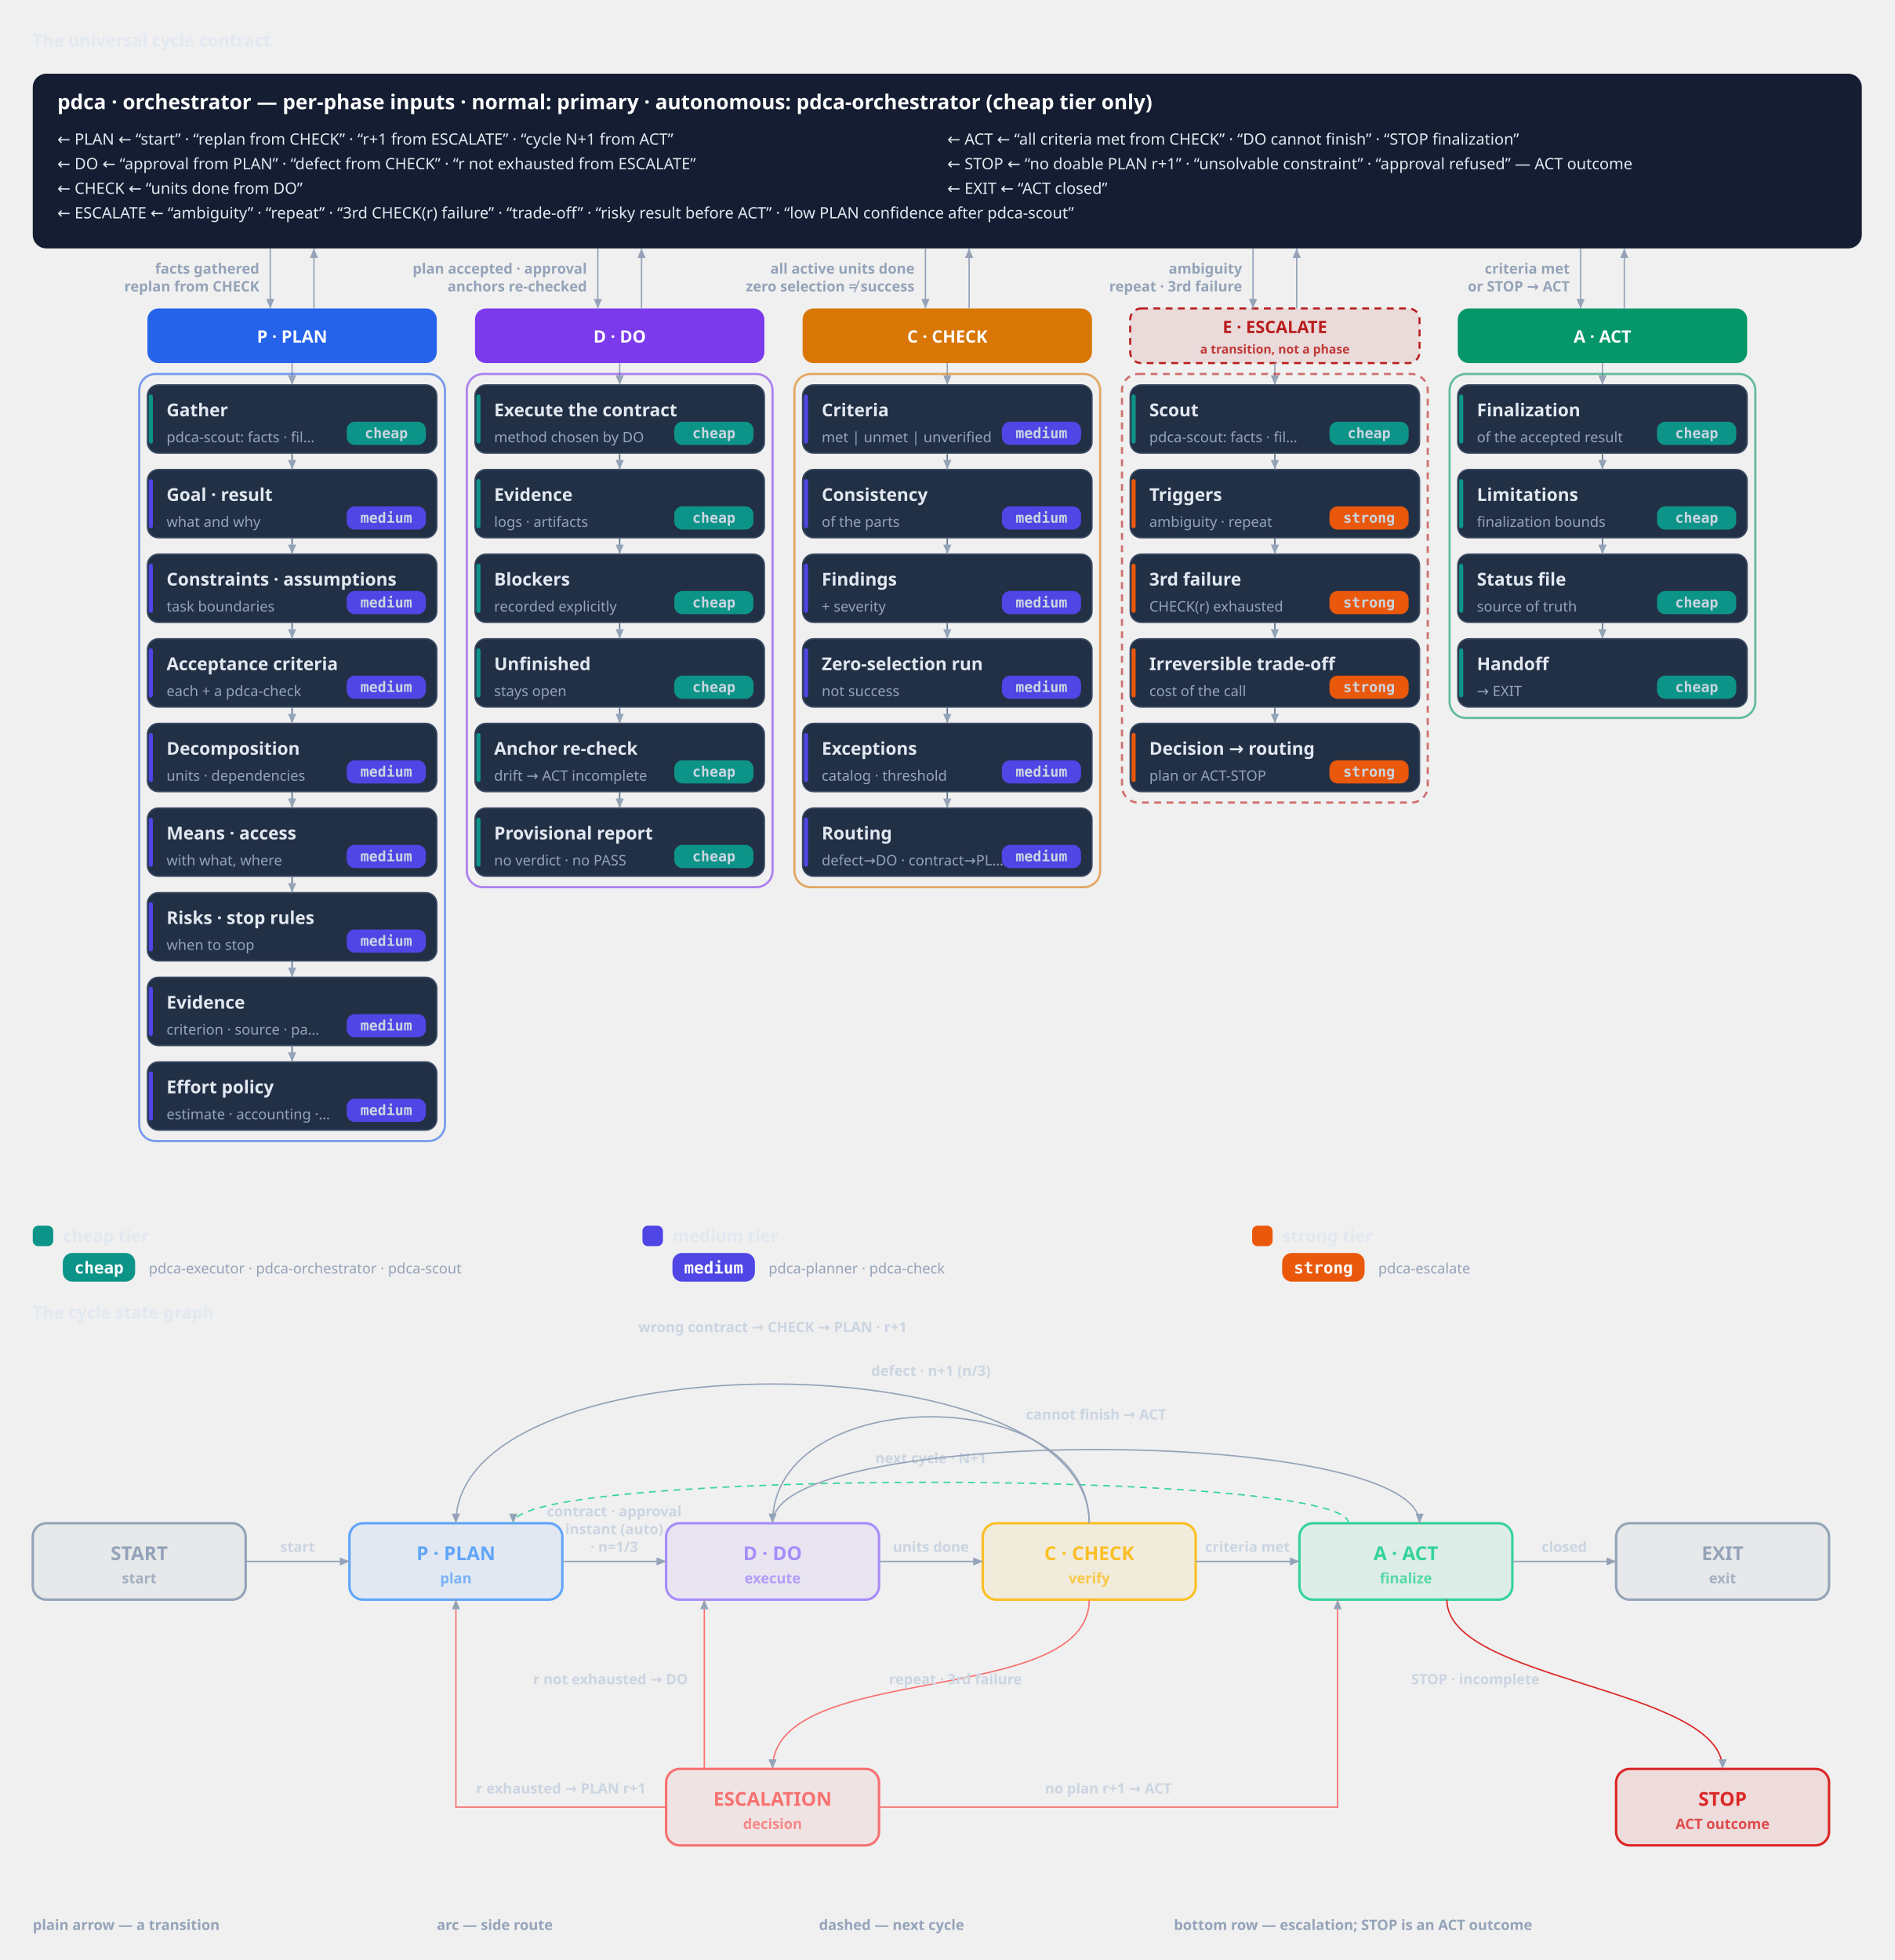
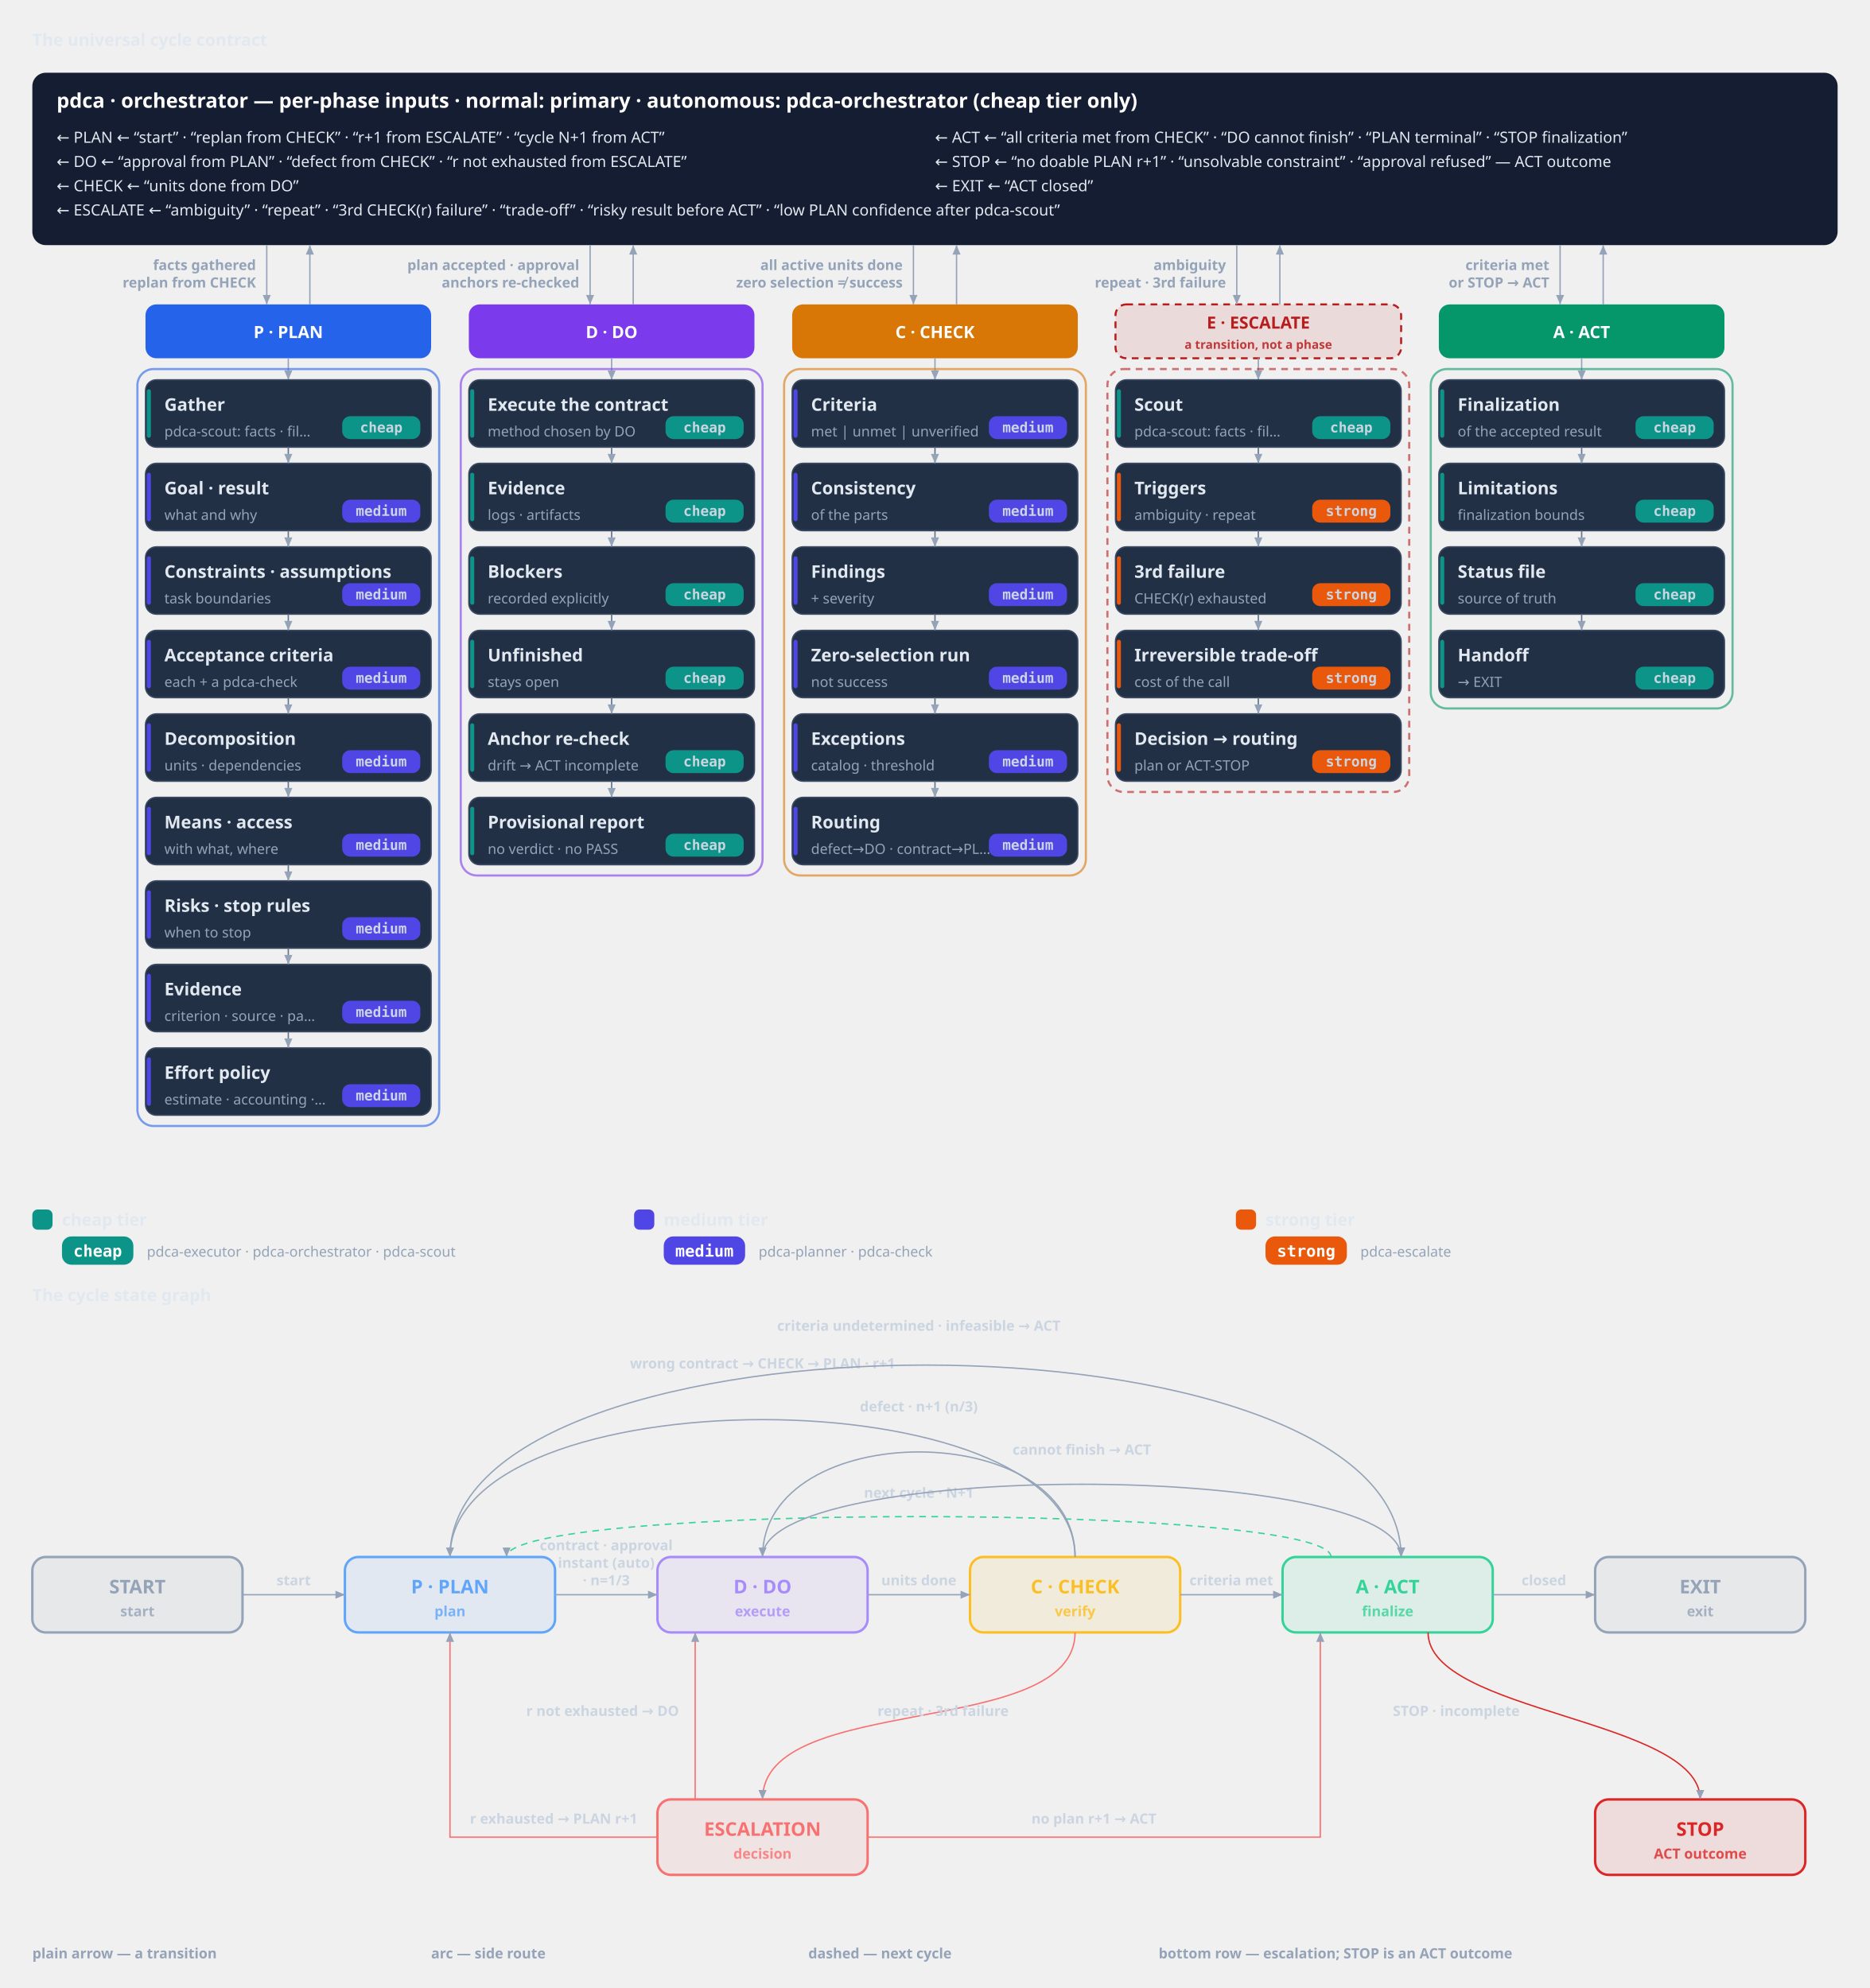
- <svg xmlns="http://www.w3.org/2000/svg" viewBox="0 0 1388 1436" width="1388" height="1436" font-family="Segoe UI, system-ui, sans-serif" role="img">
+ <svg xmlns="http://www.w3.org/2000/svg" viewBox="0 0 1388 1476" width="1388" height="1476" font-family="Segoe UI, system-ui, sans-serif" role="img">
  <defs>
    <marker id="arrow" markerWidth="9" markerHeight="9" refX="7" refY="3" orient="auto">
      <path d="M0,0 L7,3 L0,6 Z" fill="#94a3b8" />
    </marker>
  </defs>
  <style>
.t{font-size:13px;font-weight:600;fill:#e2e8f0}
.s{font-size:10.5px;fill:#94a3b8}
.h{font-size:12.5px;font-weight:700;fill:#ffffff}
.h2{font-size:12.5px;font-weight:700}
.h3{font-size:9px;font-weight:600}
.g{font-size:10.5px;font-weight:600}
.band{fill:#141d31}
.bt{fill:#ffffff;font-size:15px;font-weight:700}
.ol{fill:#e2e8f0;font-size:11.5px}
.lt{font-size:12.5px;font-weight:700;fill:#e2e8f0}
.ls{font-size:10.5px;fill:#94a3b8}
.lm{font-family:ui-monospace,Consolas,Menlo,monospace;font-size:12px;font-weight:700}
.bm{font-family:ui-monospace,Consolas,Menlo,monospace;font-size:10.5px;font-weight:700}
.st{font-size:14px;font-weight:700}
.ss{font-size:10.5px;font-weight:600}
</style>
  <text x="24" y="34" class="lt">The universal cycle contract</text>
  <rect x="24" y="54" width="1340" height="128" rx="10" class="band" />
  <text x="42" y="80" class="bt">pdca · orchestrator — per-phase inputs · normal: primary · autonomous: pdca-orchestrator (cheap tier only)</text>
  <text x="42" y="106" class="ol">← PLAN ← “start” · “replan from CHECK” · “r+1 from ESCALATE” · “cycle N+1 from ACT”</text>
  <text x="42" y="124" class="ol">← DO ← “approval from PLAN” · “defect from CHECK” · “r not exhausted from ESCALATE”</text>
  <text x="42" y="142" class="ol">← CHECK ← “units done from DO”</text>
  <text x="42" y="160" class="ol">← ESCALATE ← “ambiguity” · “repeat” · “3rd CHECK(r) failure” · “trade-off” · “risky result before ACT” · “low PLAN confidence after pdca-scout”</text>
-   <text x="694.0" y="106" class="ol">← ACT ← “all criteria met from CHECK” · “DO cannot finish” · “STOP finalization”</text>
+   <text x="694.0" y="106" class="ol">← ACT ← “all criteria met from CHECK” · “DO cannot finish” · “PLAN terminal” · “STOP finalization”</text>
  <text x="694.0" y="124" class="ol">← STOP ← “no doable PLAN r+1” · “unsolvable constraint” · “approval refused” — ACT outcome</text>
  <text x="694.0" y="142" class="ol">← EXIT ← “ACT closed”</text>
  <rect x="108.0" y="226" width="212" height="40" rx="8" fill="#2563eb" />
  <text x="214.0" y="251.0" class="h" fill="#ffffff" text-anchor="middle">P · PLAN</text>
  <polyline points="214.0,266 214.0,282" fill="none" stroke="#94a3b8" marker-end="url(#arrow)" />
  <rect x="108.0" y="282" width="212" height="50" rx="8" fill="#223046" stroke="#3b4a63" stroke-width="1" />
  <rect x="109.0" y="289" width="3" height="36" rx="1.5" fill="#0d9488" />
  <rect x="254.0" y="309" width="58" height="17" rx="6" fill="#0d9488" />
  <text x="283.0" y="321.0" class="bm" fill="#cbd5e1" text-anchor="middle">cheap</text>
  <text x="122.0" y="305" class="t">Gather</text>
  <text x="122.0" y="324" class="s">pdca-scout: facts · fil…</text>
  <rect x="108.0" y="344" width="212" height="50" rx="8" fill="#223046" stroke="#3b4a63" stroke-width="1" />
  <rect x="109.0" y="351" width="3" height="36" rx="1.5" fill="#4f46e5" />
  <rect x="254.0" y="371" width="58" height="17" rx="6" fill="#4f46e5" />
  <text x="283.0" y="383.0" class="bm" fill="#cbd5e1" text-anchor="middle">medium</text>
  <text x="122.0" y="367" class="t">Goal · result</text>
  <text x="122.0" y="386" class="s">what and why</text>
  <rect x="108.0" y="406" width="212" height="50" rx="8" fill="#223046" stroke="#3b4a63" stroke-width="1" />
  <rect x="109.0" y="413" width="3" height="36" rx="1.5" fill="#4f46e5" />
  <rect x="254.0" y="433" width="58" height="17" rx="6" fill="#4f46e5" />
  <text x="283.0" y="445.0" class="bm" fill="#cbd5e1" text-anchor="middle">medium</text>
  <text x="122.0" y="429" class="t">Constraints · assumptions</text>
  <text x="122.0" y="448" class="s">task boundaries</text>
  <rect x="108.0" y="468" width="212" height="50" rx="8" fill="#223046" stroke="#3b4a63" stroke-width="1" />
  <rect x="109.0" y="475" width="3" height="36" rx="1.5" fill="#4f46e5" />
  <rect x="254.0" y="495" width="58" height="17" rx="6" fill="#4f46e5" />
  <text x="283.0" y="507.0" class="bm" fill="#cbd5e1" text-anchor="middle">medium</text>
  <text x="122.0" y="491" class="t">Acceptance criteria</text>
  <text x="122.0" y="510" class="s">each + a pdca-check</text>
  <rect x="108.0" y="530" width="212" height="50" rx="8" fill="#223046" stroke="#3b4a63" stroke-width="1" />
  <rect x="109.0" y="537" width="3" height="36" rx="1.5" fill="#4f46e5" />
  <rect x="254.0" y="557" width="58" height="17" rx="6" fill="#4f46e5" />
  <text x="283.0" y="569.0" class="bm" fill="#cbd5e1" text-anchor="middle">medium</text>
  <text x="122.0" y="553" class="t">Decomposition</text>
  <text x="122.0" y="572" class="s">units · dependencies</text>
  <rect x="108.0" y="592" width="212" height="50" rx="8" fill="#223046" stroke="#3b4a63" stroke-width="1" />
  <rect x="109.0" y="599" width="3" height="36" rx="1.5" fill="#4f46e5" />
  <rect x="254.0" y="619" width="58" height="17" rx="6" fill="#4f46e5" />
  <text x="283.0" y="631.0" class="bm" fill="#cbd5e1" text-anchor="middle">medium</text>
  <text x="122.0" y="615" class="t">Means · access</text>
  <text x="122.0" y="634" class="s">with what, where</text>
  <rect x="108.0" y="654" width="212" height="50" rx="8" fill="#223046" stroke="#3b4a63" stroke-width="1" />
  <rect x="109.0" y="661" width="3" height="36" rx="1.5" fill="#4f46e5" />
  <rect x="254.0" y="681" width="58" height="17" rx="6" fill="#4f46e5" />
  <text x="283.0" y="693.0" class="bm" fill="#cbd5e1" text-anchor="middle">medium</text>
  <text x="122.0" y="677" class="t">Risks · stop rules</text>
  <text x="122.0" y="696" class="s">when to stop</text>
  <rect x="108.0" y="716" width="212" height="50" rx="8" fill="#223046" stroke="#3b4a63" stroke-width="1" />
  <rect x="109.0" y="723" width="3" height="36" rx="1.5" fill="#4f46e5" />
  <rect x="254.0" y="743" width="58" height="17" rx="6" fill="#4f46e5" />
  <text x="283.0" y="755.0" class="bm" fill="#cbd5e1" text-anchor="middle">medium</text>
  <text x="122.0" y="739" class="t">Evidence</text>
  <text x="122.0" y="758" class="s">criterion · source · pa…</text>
  <rect x="108.0" y="778" width="212" height="50" rx="8" fill="#223046" stroke="#3b4a63" stroke-width="1" />
  <rect x="109.0" y="785" width="3" height="36" rx="1.5" fill="#4f46e5" />
  <rect x="254.0" y="805" width="58" height="17" rx="6" fill="#4f46e5" />
  <text x="283.0" y="817.0" class="bm" fill="#cbd5e1" text-anchor="middle">medium</text>
  <text x="122.0" y="801" class="t">Effort policy</text>
  <text x="122.0" y="820" class="s">estimate · accounting ·…</text>
  <polyline points="214.0,332 214.0,344" fill="none" stroke="#64748b" marker-end="url(#arrow)" />
  <polyline points="214.0,394 214.0,406" fill="none" stroke="#64748b" marker-end="url(#arrow)" />
  <polyline points="214.0,456 214.0,468" fill="none" stroke="#64748b" marker-end="url(#arrow)" />
  <polyline points="214.0,518 214.0,530" fill="none" stroke="#64748b" marker-end="url(#arrow)" />
  <polyline points="214.0,580 214.0,592" fill="none" stroke="#64748b" marker-end="url(#arrow)" />
  <polyline points="214.0,642 214.0,654" fill="none" stroke="#64748b" marker-end="url(#arrow)" />
  <polyline points="214.0,704 214.0,716" fill="none" stroke="#64748b" marker-end="url(#arrow)" />
  <polyline points="214.0,766 214.0,778" fill="none" stroke="#64748b" marker-end="url(#arrow)" />
  <rect x="102.0" y="274" width="224" height="562" rx="12" fill="none" stroke="#2563eb" stroke-opacity="0.6" stroke-width="1.6" />
  <rect x="348.0" y="226" width="212" height="40" rx="8" fill="#7c3aed" />
  <text x="454.0" y="251.0" class="h" fill="#ffffff" text-anchor="middle">D · DO</text>
  <polyline points="454.0,266 454.0,282" fill="none" stroke="#94a3b8" marker-end="url(#arrow)" />
  <rect x="348.0" y="282" width="212" height="50" rx="8" fill="#223046" stroke="#3b4a63" stroke-width="1" />
  <rect x="349.0" y="289" width="3" height="36" rx="1.5" fill="#0d9488" />
  <rect x="494.0" y="309" width="58" height="17" rx="6" fill="#0d9488" />
  <text x="523.0" y="321.0" class="bm" fill="#cbd5e1" text-anchor="middle">cheap</text>
  <text x="362.0" y="305" class="t">Execute the contract</text>
  <text x="362.0" y="324" class="s">method chosen by DO</text>
  <rect x="348.0" y="344" width="212" height="50" rx="8" fill="#223046" stroke="#3b4a63" stroke-width="1" />
  <rect x="349.0" y="351" width="3" height="36" rx="1.5" fill="#0d9488" />
  <rect x="494.0" y="371" width="58" height="17" rx="6" fill="#0d9488" />
  <text x="523.0" y="383.0" class="bm" fill="#cbd5e1" text-anchor="middle">cheap</text>
  <text x="362.0" y="367" class="t">Evidence</text>
  <text x="362.0" y="386" class="s">logs · artifacts</text>
  <rect x="348.0" y="406" width="212" height="50" rx="8" fill="#223046" stroke="#3b4a63" stroke-width="1" />
  <rect x="349.0" y="413" width="3" height="36" rx="1.5" fill="#0d9488" />
  <rect x="494.0" y="433" width="58" height="17" rx="6" fill="#0d9488" />
  <text x="523.0" y="445.0" class="bm" fill="#cbd5e1" text-anchor="middle">cheap</text>
  <text x="362.0" y="429" class="t">Blockers</text>
  <text x="362.0" y="448" class="s">recorded explicitly</text>
  <rect x="348.0" y="468" width="212" height="50" rx="8" fill="#223046" stroke="#3b4a63" stroke-width="1" />
  <rect x="349.0" y="475" width="3" height="36" rx="1.5" fill="#0d9488" />
  <rect x="494.0" y="495" width="58" height="17" rx="6" fill="#0d9488" />
  <text x="523.0" y="507.0" class="bm" fill="#cbd5e1" text-anchor="middle">cheap</text>
  <text x="362.0" y="491" class="t">Unfinished</text>
  <text x="362.0" y="510" class="s">stays open</text>
  <rect x="348.0" y="530" width="212" height="50" rx="8" fill="#223046" stroke="#3b4a63" stroke-width="1" />
  <rect x="349.0" y="537" width="3" height="36" rx="1.5" fill="#0d9488" />
  <rect x="494.0" y="557" width="58" height="17" rx="6" fill="#0d9488" />
  <text x="523.0" y="569.0" class="bm" fill="#cbd5e1" text-anchor="middle">cheap</text>
  <text x="362.0" y="553" class="t">Anchor re-check</text>
  <text x="362.0" y="572" class="s">drift → ACT incomplete</text>
  <rect x="348.0" y="592" width="212" height="50" rx="8" fill="#223046" stroke="#3b4a63" stroke-width="1" />
  <rect x="349.0" y="599" width="3" height="36" rx="1.5" fill="#0d9488" />
  <rect x="494.0" y="619" width="58" height="17" rx="6" fill="#0d9488" />
  <text x="523.0" y="631.0" class="bm" fill="#cbd5e1" text-anchor="middle">cheap</text>
  <text x="362.0" y="615" class="t">Provisional report</text>
  <text x="362.0" y="634" class="s">no verdict · no PASS</text>
  <polyline points="454.0,332 454.0,344" fill="none" stroke="#64748b" marker-end="url(#arrow)" />
  <polyline points="454.0,394 454.0,406" fill="none" stroke="#64748b" marker-end="url(#arrow)" />
  <polyline points="454.0,456 454.0,468" fill="none" stroke="#64748b" marker-end="url(#arrow)" />
  <polyline points="454.0,518 454.0,530" fill="none" stroke="#64748b" marker-end="url(#arrow)" />
  <polyline points="454.0,580 454.0,592" fill="none" stroke="#64748b" marker-end="url(#arrow)" />
  <rect x="342.0" y="274" width="224" height="376" rx="12" fill="none" stroke="#7c3aed" stroke-opacity="0.6" stroke-width="1.6" />
  <rect x="588.0" y="226" width="212" height="40" rx="8" fill="#d97706" />
  <text x="694.0" y="251.0" class="h" fill="#ffffff" text-anchor="middle">C · CHECK</text>
  <polyline points="694.0,266 694.0,282" fill="none" stroke="#94a3b8" marker-end="url(#arrow)" />
  <rect x="588.0" y="282" width="212" height="50" rx="8" fill="#223046" stroke="#3b4a63" stroke-width="1" />
  <rect x="589.0" y="289" width="3" height="36" rx="1.5" fill="#4f46e5" />
  <rect x="734.0" y="309" width="58" height="17" rx="6" fill="#4f46e5" />
  <text x="763.0" y="321.0" class="bm" fill="#cbd5e1" text-anchor="middle">medium</text>
  <text x="602.0" y="305" class="t">Criteria</text>
  <text x="602.0" y="324" class="s">met | unmet | unverified</text>
  <rect x="588.0" y="344" width="212" height="50" rx="8" fill="#223046" stroke="#3b4a63" stroke-width="1" />
  <rect x="589.0" y="351" width="3" height="36" rx="1.5" fill="#4f46e5" />
  <rect x="734.0" y="371" width="58" height="17" rx="6" fill="#4f46e5" />
  <text x="763.0" y="383.0" class="bm" fill="#cbd5e1" text-anchor="middle">medium</text>
  <text x="602.0" y="367" class="t">Consistency</text>
  <text x="602.0" y="386" class="s">of the parts</text>
  <rect x="588.0" y="406" width="212" height="50" rx="8" fill="#223046" stroke="#3b4a63" stroke-width="1" />
  <rect x="589.0" y="413" width="3" height="36" rx="1.5" fill="#4f46e5" />
  <rect x="734.0" y="433" width="58" height="17" rx="6" fill="#4f46e5" />
  <text x="763.0" y="445.0" class="bm" fill="#cbd5e1" text-anchor="middle">medium</text>
  <text x="602.0" y="429" class="t">Findings</text>
  <text x="602.0" y="448" class="s">+ severity</text>
  <rect x="588.0" y="468" width="212" height="50" rx="8" fill="#223046" stroke="#3b4a63" stroke-width="1" />
  <rect x="589.0" y="475" width="3" height="36" rx="1.5" fill="#4f46e5" />
  <rect x="734.0" y="495" width="58" height="17" rx="6" fill="#4f46e5" />
  <text x="763.0" y="507.0" class="bm" fill="#cbd5e1" text-anchor="middle">medium</text>
  <text x="602.0" y="491" class="t">Zero-selection run</text>
  <text x="602.0" y="510" class="s">not success</text>
  <rect x="588.0" y="530" width="212" height="50" rx="8" fill="#223046" stroke="#3b4a63" stroke-width="1" />
  <rect x="589.0" y="537" width="3" height="36" rx="1.5" fill="#4f46e5" />
  <rect x="734.0" y="557" width="58" height="17" rx="6" fill="#4f46e5" />
  <text x="763.0" y="569.0" class="bm" fill="#cbd5e1" text-anchor="middle">medium</text>
  <text x="602.0" y="553" class="t">Exceptions</text>
  <text x="602.0" y="572" class="s">catalog · threshold</text>
  <rect x="588.0" y="592" width="212" height="50" rx="8" fill="#223046" stroke="#3b4a63" stroke-width="1" />
  <rect x="589.0" y="599" width="3" height="36" rx="1.5" fill="#4f46e5" />
  <rect x="734.0" y="619" width="58" height="17" rx="6" fill="#4f46e5" />
  <text x="763.0" y="631.0" class="bm" fill="#cbd5e1" text-anchor="middle">medium</text>
  <text x="602.0" y="615" class="t">Routing</text>
  <text x="602.0" y="634" class="s">defect→DO · contract→PL…</text>
  <polyline points="694.0,332 694.0,344" fill="none" stroke="#64748b" marker-end="url(#arrow)" />
  <polyline points="694.0,394 694.0,406" fill="none" stroke="#64748b" marker-end="url(#arrow)" />
  <polyline points="694.0,456 694.0,468" fill="none" stroke="#64748b" marker-end="url(#arrow)" />
  <polyline points="694.0,518 694.0,530" fill="none" stroke="#64748b" marker-end="url(#arrow)" />
  <polyline points="694.0,580 694.0,592" fill="none" stroke="#64748b" marker-end="url(#arrow)" />
  <rect x="582.0" y="274" width="224" height="376" rx="12" fill="none" stroke="#d97706" stroke-opacity="0.6" stroke-width="1.6" />
  <rect x="828.0" y="226" width="212" height="40" rx="8" fill="#b91c1c" fill-opacity="0.10" stroke="#b91c1c" stroke-width="1.5" stroke-dasharray="5,4" />
  <text x="934.0" y="244.0" class="h2" fill="#b91c1c" text-anchor="middle">E · ESCALATE</text>
  <text x="934.0" y="259.0" class="h3" fill="#b91c1c" opacity="0.85" text-anchor="middle">a transition, not a phase</text>
  <polyline points="934.0,266 934.0,282" fill="none" stroke="#94a3b8" marker-end="url(#arrow)" />
  <rect x="828.0" y="282" width="212" height="50" rx="8" fill="#223046" stroke="#3b4a63" stroke-width="1" />
  <rect x="829.0" y="289" width="3" height="36" rx="1.5" fill="#0d9488" />
  <rect x="974.0" y="309" width="58" height="17" rx="6" fill="#0d9488" />
  <text x="1003.0" y="321.0" class="bm" fill="#cbd5e1" text-anchor="middle">cheap</text>
  <text x="842.0" y="305" class="t">Scout</text>
  <text x="842.0" y="324" class="s">pdca-scout: facts · fil…</text>
  <rect x="828.0" y="344" width="212" height="50" rx="8" fill="#223046" stroke="#3b4a63" stroke-width="1" />
  <rect x="829.0" y="351" width="3" height="36" rx="1.5" fill="#ea580c" />
  <rect x="974.0" y="371" width="58" height="17" rx="6" fill="#ea580c" />
  <text x="1003.0" y="383.0" class="bm" fill="#cbd5e1" text-anchor="middle">strong</text>
  <text x="842.0" y="367" class="t">Triggers</text>
  <text x="842.0" y="386" class="s">ambiguity · repeat</text>
  <rect x="828.0" y="406" width="212" height="50" rx="8" fill="#223046" stroke="#3b4a63" stroke-width="1" />
  <rect x="829.0" y="413" width="3" height="36" rx="1.5" fill="#ea580c" />
  <rect x="974.0" y="433" width="58" height="17" rx="6" fill="#ea580c" />
  <text x="1003.0" y="445.0" class="bm" fill="#cbd5e1" text-anchor="middle">strong</text>
  <text x="842.0" y="429" class="t">3rd failure</text>
  <text x="842.0" y="448" class="s">CHECK(r) exhausted</text>
  <rect x="828.0" y="468" width="212" height="50" rx="8" fill="#223046" stroke="#3b4a63" stroke-width="1" />
  <rect x="829.0" y="475" width="3" height="36" rx="1.5" fill="#ea580c" />
  <rect x="974.0" y="495" width="58" height="17" rx="6" fill="#ea580c" />
  <text x="1003.0" y="507.0" class="bm" fill="#cbd5e1" text-anchor="middle">strong</text>
  <text x="842.0" y="491" class="t">Irreversible trade-off</text>
  <text x="842.0" y="510" class="s">cost of the call</text>
  <rect x="828.0" y="530" width="212" height="50" rx="8" fill="#223046" stroke="#3b4a63" stroke-width="1" />
  <rect x="829.0" y="537" width="3" height="36" rx="1.5" fill="#ea580c" />
  <rect x="974.0" y="557" width="58" height="17" rx="6" fill="#ea580c" />
  <text x="1003.0" y="569.0" class="bm" fill="#cbd5e1" text-anchor="middle">strong</text>
  <text x="842.0" y="553" class="t">Decision → routing</text>
  <text x="842.0" y="572" class="s">plan or ACT-STOP</text>
  <polyline points="934.0,332 934.0,344" fill="none" stroke="#64748b" marker-end="url(#arrow)" />
  <polyline points="934.0,394 934.0,406" fill="none" stroke="#64748b" marker-end="url(#arrow)" />
  <polyline points="934.0,456 934.0,468" fill="none" stroke="#64748b" marker-end="url(#arrow)" />
  <polyline points="934.0,518 934.0,530" fill="none" stroke="#64748b" marker-end="url(#arrow)" />
  <rect x="822.0" y="274" width="224" height="314" rx="12" fill="none" stroke="#b91c1c" stroke-opacity="0.6" stroke-width="1.6" stroke-dasharray="5,4" />
  <rect x="1068.0" y="226" width="212" height="40" rx="8" fill="#059669" />
  <text x="1174.0" y="251.0" class="h" fill="#ffffff" text-anchor="middle">A · ACT</text>
  <polyline points="1174.0,266 1174.0,282" fill="none" stroke="#94a3b8" marker-end="url(#arrow)" />
  <rect x="1068.0" y="282" width="212" height="50" rx="8" fill="#223046" stroke="#3b4a63" stroke-width="1" />
  <rect x="1069.0" y="289" width="3" height="36" rx="1.5" fill="#0d9488" />
  <rect x="1214.0" y="309" width="58" height="17" rx="6" fill="#0d9488" />
  <text x="1243.0" y="321.0" class="bm" fill="#cbd5e1" text-anchor="middle">cheap</text>
  <text x="1082.0" y="305" class="t">Finalization</text>
  <text x="1082.0" y="324" class="s">of the accepted result</text>
  <rect x="1068.0" y="344" width="212" height="50" rx="8" fill="#223046" stroke="#3b4a63" stroke-width="1" />
  <rect x="1069.0" y="351" width="3" height="36" rx="1.5" fill="#0d9488" />
  <rect x="1214.0" y="371" width="58" height="17" rx="6" fill="#0d9488" />
  <text x="1243.0" y="383.0" class="bm" fill="#cbd5e1" text-anchor="middle">cheap</text>
  <text x="1082.0" y="367" class="t">Limitations</text>
  <text x="1082.0" y="386" class="s">finalization bounds</text>
  <rect x="1068.0" y="406" width="212" height="50" rx="8" fill="#223046" stroke="#3b4a63" stroke-width="1" />
  <rect x="1069.0" y="413" width="3" height="36" rx="1.5" fill="#0d9488" />
  <rect x="1214.0" y="433" width="58" height="17" rx="6" fill="#0d9488" />
  <text x="1243.0" y="445.0" class="bm" fill="#cbd5e1" text-anchor="middle">cheap</text>
  <text x="1082.0" y="429" class="t">Status file</text>
  <text x="1082.0" y="448" class="s">source of truth</text>
  <rect x="1068.0" y="468" width="212" height="50" rx="8" fill="#223046" stroke="#3b4a63" stroke-width="1" />
  <rect x="1069.0" y="475" width="3" height="36" rx="1.5" fill="#0d9488" />
  <rect x="1214.0" y="495" width="58" height="17" rx="6" fill="#0d9488" />
  <text x="1243.0" y="507.0" class="bm" fill="#cbd5e1" text-anchor="middle">cheap</text>
  <text x="1082.0" y="491" class="t">Handoff</text>
  <text x="1082.0" y="510" class="s">→ EXIT</text>
  <polyline points="1174.0,332 1174.0,344" fill="none" stroke="#64748b" marker-end="url(#arrow)" />
  <polyline points="1174.0,394 1174.0,406" fill="none" stroke="#64748b" marker-end="url(#arrow)" />
  <polyline points="1174.0,456 1174.0,468" fill="none" stroke="#64748b" marker-end="url(#arrow)" />
  <rect x="1062.0" y="274" width="224" height="252" rx="12" fill="none" stroke="#059669" stroke-opacity="0.6" stroke-width="1.6" />
  <polyline points="198.0,182 198.0,226" fill="none" stroke="#94a3b8" data-edge-id="dispatch_p" marker-end="url(#arrow)" />
  <text x="190.0" y="200.5" class="g" fill="#94a3b8" text-anchor="end">facts gathered</text>
  <text x="190.0" y="213.5" class="g" fill="#94a3b8" text-anchor="end">replan from CHECK</text>
  <polyline points="230.0,226 230.0,182" fill="none" stroke="#94a3b8" data-edge-id="return_p" marker-end="url(#arrow)" />
  <polyline points="438.0,182 438.0,226" fill="none" stroke="#94a3b8" data-edge-id="dispatch_d" marker-end="url(#arrow)" />
  <text x="430.0" y="200.5" class="g" fill="#94a3b8" text-anchor="end">plan accepted · approval</text>
  <text x="430.0" y="213.5" class="g" fill="#94a3b8" text-anchor="end">anchors re-checked</text>
  <polyline points="470.0,226 470.0,182" fill="none" stroke="#94a3b8" data-edge-id="return_d" marker-end="url(#arrow)" />
  <polyline points="678.0,182 678.0,226" fill="none" stroke="#94a3b8" data-edge-id="dispatch_c" marker-end="url(#arrow)" />
  <text x="670.0" y="200.5" class="g" fill="#94a3b8" text-anchor="end">all active units done</text>
  <text x="670.0" y="213.5" class="g" fill="#94a3b8" text-anchor="end">zero selection ≠ success</text>
  <polyline points="710.0,226 710.0,182" fill="none" stroke="#94a3b8" data-edge-id="return_c" marker-end="url(#arrow)" />
  <polyline points="918.0,182 918.0,226" fill="none" stroke="#94a3b8" data-edge-id="dispatch_e" marker-end="url(#arrow)" />
  <text x="910.0" y="200.5" class="g" fill="#94a3b8" text-anchor="end">ambiguity</text>
  <text x="910.0" y="213.5" class="g" fill="#94a3b8" text-anchor="end">repeat · 3rd failure</text>
  <polyline points="950.0,226 950.0,182" fill="none" stroke="#94a3b8" data-edge-id="return_e" marker-end="url(#arrow)" />
  <polyline points="1158.0,182 1158.0,226" fill="none" stroke="#94a3b8" data-edge-id="dispatch_a" marker-end="url(#arrow)" />
  <text x="1150.0" y="200.5" class="g" fill="#94a3b8" text-anchor="end">criteria met</text>
  <text x="1150.0" y="213.5" class="g" fill="#94a3b8" text-anchor="end">or STOP → ACT</text>
  <polyline points="1190.0,226 1190.0,182" fill="none" stroke="#94a3b8" data-edge-id="return_a" marker-end="url(#arrow)" />
  <rect x="24.0" y="898" width="15" height="15" rx="4" fill="#0d9488" />
  <text x="46.0" y="910" class="lt">cheap tier</text>
  <rect x="46.0" y="918" width="53.0" height="21" rx="7" fill="#0d9488" />
  <text x="72.5" y="933" class="lm" fill="#ffffff" text-anchor="middle">cheap</text>
  <text x="109.0" y="933" class="ls">pdca-executor · pdca-orchestrator · pdca-scout</text>
  <rect x="470.667" y="898" width="15" height="15" rx="4" fill="#4f46e5" />
  <text x="492.667" y="910" class="lt">medium tier</text>
  <rect x="492.667" y="918" width="60.4" height="21" rx="7" fill="#4f46e5" />
  <text x="522.867" y="933" class="lm" fill="#ffffff" text-anchor="middle">medium</text>
  <text x="563.067" y="933" class="ls">pdca-planner · pdca-check</text>
  <rect x="917.333" y="898" width="15" height="15" rx="4" fill="#ea580c" />
  <text x="939.333" y="910" class="lt">strong tier</text>
  <rect x="939.333" y="918" width="60.4" height="21" rx="7" fill="#ea580c" />
  <text x="969.533" y="933" class="lm" fill="#ffffff" text-anchor="middle">strong</text>
  <text x="1009.733" y="933" class="ls">pdca-escalate</text>
  <text x="24" y="966" class="lt">The cycle state graph</text>
-   <rect x="24" y="1116" width="156" height="56" rx="10" fill="#94a3b8" fill-opacity="0.10" stroke="#94a3b8" stroke-width="1.8" data-node-id="START" />
-   <text x="102.0" y="1143.0" class="st" fill="#94a3b8" text-anchor="middle">START</text>
-   <text x="102.0" y="1160.0" class="ss" fill="#94a3b8" text-anchor="middle" opacity="0.8">start</text>
-   <rect x="256" y="1116" width="156" height="56" rx="10" fill="#60a5fa" fill-opacity="0.10" stroke="#60a5fa" stroke-width="1.8" data-node-id="PLAN" />
-   <text x="334.0" y="1143.0" class="st" fill="#60a5fa" text-anchor="middle">P · PLAN</text>
-   <text x="334.0" y="1160.0" class="ss" fill="#60a5fa" text-anchor="middle" opacity="0.8">plan</text>
-   <rect x="488" y="1116" width="156" height="56" rx="10" fill="#a78bfa" fill-opacity="0.10" stroke="#a78bfa" stroke-width="1.8" data-node-id="DO" />
-   <text x="566.0" y="1143.0" class="st" fill="#a78bfa" text-anchor="middle">D · DO</text>
-   <text x="566.0" y="1160.0" class="ss" fill="#a78bfa" text-anchor="middle" opacity="0.8">execute</text>
-   <rect x="720" y="1116" width="156" height="56" rx="10" fill="#fbbf24" fill-opacity="0.10" stroke="#fbbf24" stroke-width="1.8" data-node-id="CHECK" />
-   <text x="798.0" y="1143.0" class="st" fill="#fbbf24" text-anchor="middle">C · CHECK</text>
-   <text x="798.0" y="1160.0" class="ss" fill="#fbbf24" text-anchor="middle" opacity="0.8">verify</text>
-   <rect x="952" y="1116" width="156" height="56" rx="10" fill="#34d399" fill-opacity="0.10" stroke="#34d399" stroke-width="1.8" data-node-id="ACT" />
-   <text x="1030.0" y="1143.0" class="st" fill="#34d399" text-anchor="middle">A · ACT</text>
-   <text x="1030.0" y="1160.0" class="ss" fill="#34d399" text-anchor="middle" opacity="0.8">finalize</text>
-   <rect x="1184" y="1116" width="156" height="56" rx="10" fill="#94a3b8" fill-opacity="0.10" stroke="#94a3b8" stroke-width="1.8" data-node-id="EXIT" />
-   <text x="1262.0" y="1143.0" class="st" fill="#94a3b8" text-anchor="middle">EXIT</text>
-   <text x="1262.0" y="1160.0" class="ss" fill="#94a3b8" text-anchor="middle" opacity="0.8">exit</text>
-   <polyline points="180,1144.0 256,1144.0" fill="none" stroke="#94a3b8" data-edge-id="start_plan" marker-end="url(#arrow)" />
-   <text x="218.0" y="1137.0" class="g" fill="#cbd5e1" text-anchor="middle">start</text>
-   <polyline points="412,1144.0 488,1144.0" fill="none" stroke="#94a3b8" data-edge-id="plan_do" marker-end="url(#arrow)" />
-   <text x="450.0" y="1111.0" class="g" fill="#cbd5e1" text-anchor="middle">contract · approval</text>
-   <text x="450.0" y="1124.0" class="g" fill="#cbd5e1" text-anchor="middle">instant (auto)</text>
-   <text x="450.0" y="1137.0" class="g" fill="#cbd5e1" text-anchor="middle">· n=1/3</text>
-   <polyline points="644,1144.0 720,1144.0" fill="none" stroke="#94a3b8" data-edge-id="do_check" marker-end="url(#arrow)" />
-   <text x="682.0" y="1137.0" class="g" fill="#cbd5e1" text-anchor="middle">units done</text>
-   <polyline points="876,1144.0 952,1144.0" fill="none" stroke="#94a3b8" data-edge-id="check_act" marker-end="url(#arrow)" />
-   <text x="914.0" y="1137.0" class="g" fill="#cbd5e1" text-anchor="middle">criteria met</text>
-   <polyline points="1108,1144.0 1184,1144.0" fill="none" stroke="#94a3b8" data-edge-id="act_exit" marker-end="url(#arrow)" />
-   <text x="1146.0" y="1137.0" class="g" fill="#cbd5e1" text-anchor="middle">closed</text>
-   <path d="M988,1116 C988,1076 376,1076 376,1116" fill="none" stroke="#34d399" stroke-dasharray="5,4" data-edge-id="act_plan" marker-end="url(#arrow)" />
-   <text x="682" y="1072" class="g" fill="#cbd5e1" text-anchor="middle">next cycle · N+1</text>
-   <path d="M566,1116 C566,1044 1040,1044 1040,1116" fill="none" stroke="#94a3b8" data-edge-id="do_act_incomplete" marker-end="url(#arrow)" />
-   <text x="803" y="1040" class="g" fill="#cbd5e1" text-anchor="middle">cannot finish → ACT</text>
-   <path d="M798,1116 C798,1012 566,1012 566,1116" fill="none" stroke="#94a3b8" data-edge-id="check_do_defect" marker-end="url(#arrow)" />
-   <text x="682" y="1008" class="g" fill="#cbd5e1" text-anchor="middle">defect · n+1 (n/3)</text>
-   <path d="M798,1116 C798,980 334,980 334,1116" fill="none" stroke="#94a3b8" data-edge-id="check_plan_replan" marker-end="url(#arrow)" />
-   <text x="566" y="976" class="g" fill="#cbd5e1" text-anchor="middle">wrong contract → CHECK → PLAN · r+1</text>
-   <rect x="488" y="1296" width="156" height="56" rx="10" fill="#f87171" fill-opacity="0.10" stroke="#f87171" stroke-width="1.8" data-node-id="ESCALATE" />
-   <text x="566.0" y="1323.0" class="st" fill="#f87171" text-anchor="middle">ESCALATION</text>
-   <text x="566.0" y="1340.0" class="ss" fill="#f87171" text-anchor="middle" opacity="0.8">decision</text>
-   <rect x="1184" y="1296" width="156" height="56" rx="10" fill="#dc2626" fill-opacity="0.10" stroke="#dc2626" stroke-width="1.8" data-node-id="STOP" />
-   <text x="1262.0" y="1323.0" class="st" fill="#dc2626" text-anchor="middle">STOP</text>
-   <text x="1262.0" y="1340.0" class="ss" fill="#dc2626" text-anchor="middle" opacity="0.8">ACT outcome</text>
-   <path d="M798,1172 C798,1252 566,1216 566,1296" fill="none" stroke="#f87171" data-edge-id="check_escalate" marker-end="url(#arrow)" />
-   <text x="700" y="1234.0" class="g" fill="#cbd5e1" text-anchor="middle">repeat · 3rd failure</text>
-   <polyline points="516,1296 516,1172" fill="none" stroke="#f87171" data-edge-id="escalate_do" marker-end="url(#arrow)" />
-   <text x="504" y="1234.0" class="g" fill="#cbd5e1" text-anchor="end">r not exhausted → DO</text>
-   <polyline points="488,1324.0 334,1324.0 334,1172" fill="none" stroke="#f87171" data-edge-id="escalate_plan" marker-end="url(#arrow)" />
-   <text x="411" y="1314.0" class="g" fill="#cbd5e1" text-anchor="middle">r exhausted → PLAN r+1</text>
-   <polyline points="644,1324.0 980,1324.0 980,1172" fill="none" stroke="#f87171" data-edge-id="escalate_act" marker-end="url(#arrow)" />
-   <text x="812" y="1314.0" class="g" fill="#cbd5e1" text-anchor="middle">no plan r+1 → ACT</text>
-   <path d="M1060,1172 C1060,1232 1262,1236 1262,1296" fill="none" stroke="#dc2626" data-edge-id="act_stop" marker-end="url(#arrow)" />
-   <text x="1128" y="1234.0" class="g" fill="#cbd5e1" text-anchor="end">STOP · incomplete</text>
-   <text x="24" y="1414" class="g" fill="#94a3b8" text-anchor="start">plain arrow — a transition</text>
-   <text x="320" y="1414" class="g" fill="#94a3b8" text-anchor="start">arc — side route</text>
-   <text x="600" y="1414" class="g" fill="#94a3b8" text-anchor="start">dashed — next cycle</text>
-   <text x="860" y="1414" class="g" fill="#94a3b8" text-anchor="start">bottom row — escalation; STOP is an ACT outcome</text>
+   <rect x="24" y="1156" width="156" height="56" rx="10" fill="#94a3b8" fill-opacity="0.10" stroke="#94a3b8" stroke-width="1.8" data-node-id="START" />
+   <text x="102.0" y="1183.0" class="st" fill="#94a3b8" text-anchor="middle">START</text>
+   <text x="102.0" y="1200.0" class="ss" fill="#94a3b8" text-anchor="middle" opacity="0.8">start</text>
+   <rect x="256" y="1156" width="156" height="56" rx="10" fill="#60a5fa" fill-opacity="0.10" stroke="#60a5fa" stroke-width="1.8" data-node-id="PLAN" />
+   <text x="334.0" y="1183.0" class="st" fill="#60a5fa" text-anchor="middle">P · PLAN</text>
+   <text x="334.0" y="1200.0" class="ss" fill="#60a5fa" text-anchor="middle" opacity="0.8">plan</text>
+   <rect x="488" y="1156" width="156" height="56" rx="10" fill="#a78bfa" fill-opacity="0.10" stroke="#a78bfa" stroke-width="1.8" data-node-id="DO" />
+   <text x="566.0" y="1183.0" class="st" fill="#a78bfa" text-anchor="middle">D · DO</text>
+   <text x="566.0" y="1200.0" class="ss" fill="#a78bfa" text-anchor="middle" opacity="0.8">execute</text>
+   <rect x="720" y="1156" width="156" height="56" rx="10" fill="#fbbf24" fill-opacity="0.10" stroke="#fbbf24" stroke-width="1.8" data-node-id="CHECK" />
+   <text x="798.0" y="1183.0" class="st" fill="#fbbf24" text-anchor="middle">C · CHECK</text>
+   <text x="798.0" y="1200.0" class="ss" fill="#fbbf24" text-anchor="middle" opacity="0.8">verify</text>
+   <rect x="952" y="1156" width="156" height="56" rx="10" fill="#34d399" fill-opacity="0.10" stroke="#34d399" stroke-width="1.8" data-node-id="ACT" />
+   <text x="1030.0" y="1183.0" class="st" fill="#34d399" text-anchor="middle">A · ACT</text>
+   <text x="1030.0" y="1200.0" class="ss" fill="#34d399" text-anchor="middle" opacity="0.8">finalize</text>
+   <rect x="1184" y="1156" width="156" height="56" rx="10" fill="#94a3b8" fill-opacity="0.10" stroke="#94a3b8" stroke-width="1.8" data-node-id="EXIT" />
+   <text x="1262.0" y="1183.0" class="st" fill="#94a3b8" text-anchor="middle">EXIT</text>
+   <text x="1262.0" y="1200.0" class="ss" fill="#94a3b8" text-anchor="middle" opacity="0.8">exit</text>
+   <polyline points="180,1184.0 256,1184.0" fill="none" stroke="#94a3b8" data-edge-id="start_plan" marker-end="url(#arrow)" />
+   <text x="218.0" y="1177.0" class="g" fill="#cbd5e1" text-anchor="middle">start</text>
+   <polyline points="412,1184.0 488,1184.0" fill="none" stroke="#94a3b8" data-edge-id="plan_do" marker-end="url(#arrow)" />
+   <text x="450.0" y="1151.0" class="g" fill="#cbd5e1" text-anchor="middle">contract · approval</text>
+   <text x="450.0" y="1164.0" class="g" fill="#cbd5e1" text-anchor="middle">instant (auto)</text>
+   <text x="450.0" y="1177.0" class="g" fill="#cbd5e1" text-anchor="middle">· n=1/3</text>
+   <polyline points="644,1184.0 720,1184.0" fill="none" stroke="#94a3b8" data-edge-id="do_check" marker-end="url(#arrow)" />
+   <text x="682.0" y="1177.0" class="g" fill="#cbd5e1" text-anchor="middle">units done</text>
+   <polyline points="876,1184.0 952,1184.0" fill="none" stroke="#94a3b8" data-edge-id="check_act" marker-end="url(#arrow)" />
+   <text x="914.0" y="1177.0" class="g" fill="#cbd5e1" text-anchor="middle">criteria met</text>
+   <polyline points="1108,1184.0 1184,1184.0" fill="none" stroke="#94a3b8" data-edge-id="act_exit" marker-end="url(#arrow)" />
+   <text x="1146.0" y="1177.0" class="g" fill="#cbd5e1" text-anchor="middle">closed</text>
+   <path d="M988,1156 C988,1116 376,1116 376,1156" fill="none" stroke="#34d399" stroke-dasharray="5,4" data-edge-id="act_plan" marker-end="url(#arrow)" />
+   <text x="682" y="1112" class="g" fill="#cbd5e1" text-anchor="middle">next cycle · N+1</text>
+   <path d="M566,1156 C566,1084 1040,1084 1040,1156" fill="none" stroke="#94a3b8" data-edge-id="do_act_incomplete" marker-end="url(#arrow)" />
+   <text x="803" y="1080" class="g" fill="#cbd5e1" text-anchor="middle">cannot finish → ACT</text>
+   <path d="M798,1156 C798,1052 566,1052 566,1156" fill="none" stroke="#94a3b8" data-edge-id="check_do_defect" marker-end="url(#arrow)" />
+   <text x="682" y="1048" class="g" fill="#cbd5e1" text-anchor="middle">defect · n+1 (n/3)</text>
+   <path d="M798,1156 C798,1020 334,1020 334,1156" fill="none" stroke="#94a3b8" data-edge-id="check_plan_replan" marker-end="url(#arrow)" />
+   <text x="566" y="1016" class="g" fill="#cbd5e1" text-anchor="middle">wrong contract → CHECK → PLAN · r+1</text>
+   <path d="M334,1156 C334,966 1040,966 1040,1156" fill="none" stroke="#94a3b8" data-edge-id="plan_act_terminal" marker-end="url(#arrow)" />
+   <text x="682" y="988" class="g" fill="#cbd5e1" text-anchor="middle">criteria undetermined · infeasible → ACT</text>
+   <rect x="488" y="1336" width="156" height="56" rx="10" fill="#f87171" fill-opacity="0.10" stroke="#f87171" stroke-width="1.8" data-node-id="ESCALATE" />
+   <text x="566.0" y="1363.0" class="st" fill="#f87171" text-anchor="middle">ESCALATION</text>
+   <text x="566.0" y="1380.0" class="ss" fill="#f87171" text-anchor="middle" opacity="0.8">decision</text>
+   <rect x="1184" y="1336" width="156" height="56" rx="10" fill="#dc2626" fill-opacity="0.10" stroke="#dc2626" stroke-width="1.8" data-node-id="STOP" />
+   <text x="1262.0" y="1363.0" class="st" fill="#dc2626" text-anchor="middle">STOP</text>
+   <text x="1262.0" y="1380.0" class="ss" fill="#dc2626" text-anchor="middle" opacity="0.8">ACT outcome</text>
+   <path d="M798,1212 C798,1292 566,1256 566,1336" fill="none" stroke="#f87171" data-edge-id="check_escalate" marker-end="url(#arrow)" />
+   <text x="700" y="1274.0" class="g" fill="#cbd5e1" text-anchor="middle">repeat · 3rd failure</text>
+   <polyline points="516,1336 516,1212" fill="none" stroke="#f87171" data-edge-id="escalate_do" marker-end="url(#arrow)" />
+   <text x="504" y="1274.0" class="g" fill="#cbd5e1" text-anchor="end">r not exhausted → DO</text>
+   <polyline points="488,1364.0 334,1364.0 334,1212" fill="none" stroke="#f87171" data-edge-id="escalate_plan" marker-end="url(#arrow)" />
+   <text x="411" y="1354.0" class="g" fill="#cbd5e1" text-anchor="middle">r exhausted → PLAN r+1</text>
+   <polyline points="644,1364.0 980,1364.0 980,1212" fill="none" stroke="#f87171" data-edge-id="escalate_act" marker-end="url(#arrow)" />
+   <text x="812" y="1354.0" class="g" fill="#cbd5e1" text-anchor="middle">no plan r+1 → ACT</text>
+   <path d="M1060,1212 C1060,1272 1262,1276 1262,1336" fill="none" stroke="#dc2626" data-edge-id="act_stop" marker-end="url(#arrow)" />
+   <text x="1128" y="1274.0" class="g" fill="#cbd5e1" text-anchor="end">STOP · incomplete</text>
+   <text x="24" y="1454" class="g" fill="#94a3b8" text-anchor="start">plain arrow — a transition</text>
+   <text x="320" y="1454" class="g" fill="#94a3b8" text-anchor="start">arc — side route</text>
+   <text x="600" y="1454" class="g" fill="#94a3b8" text-anchor="start">dashed — next cycle</text>
+   <text x="860" y="1454" class="g" fill="#94a3b8" text-anchor="start">bottom row — escalation; STOP is an ACT outcome</text>
</svg>
